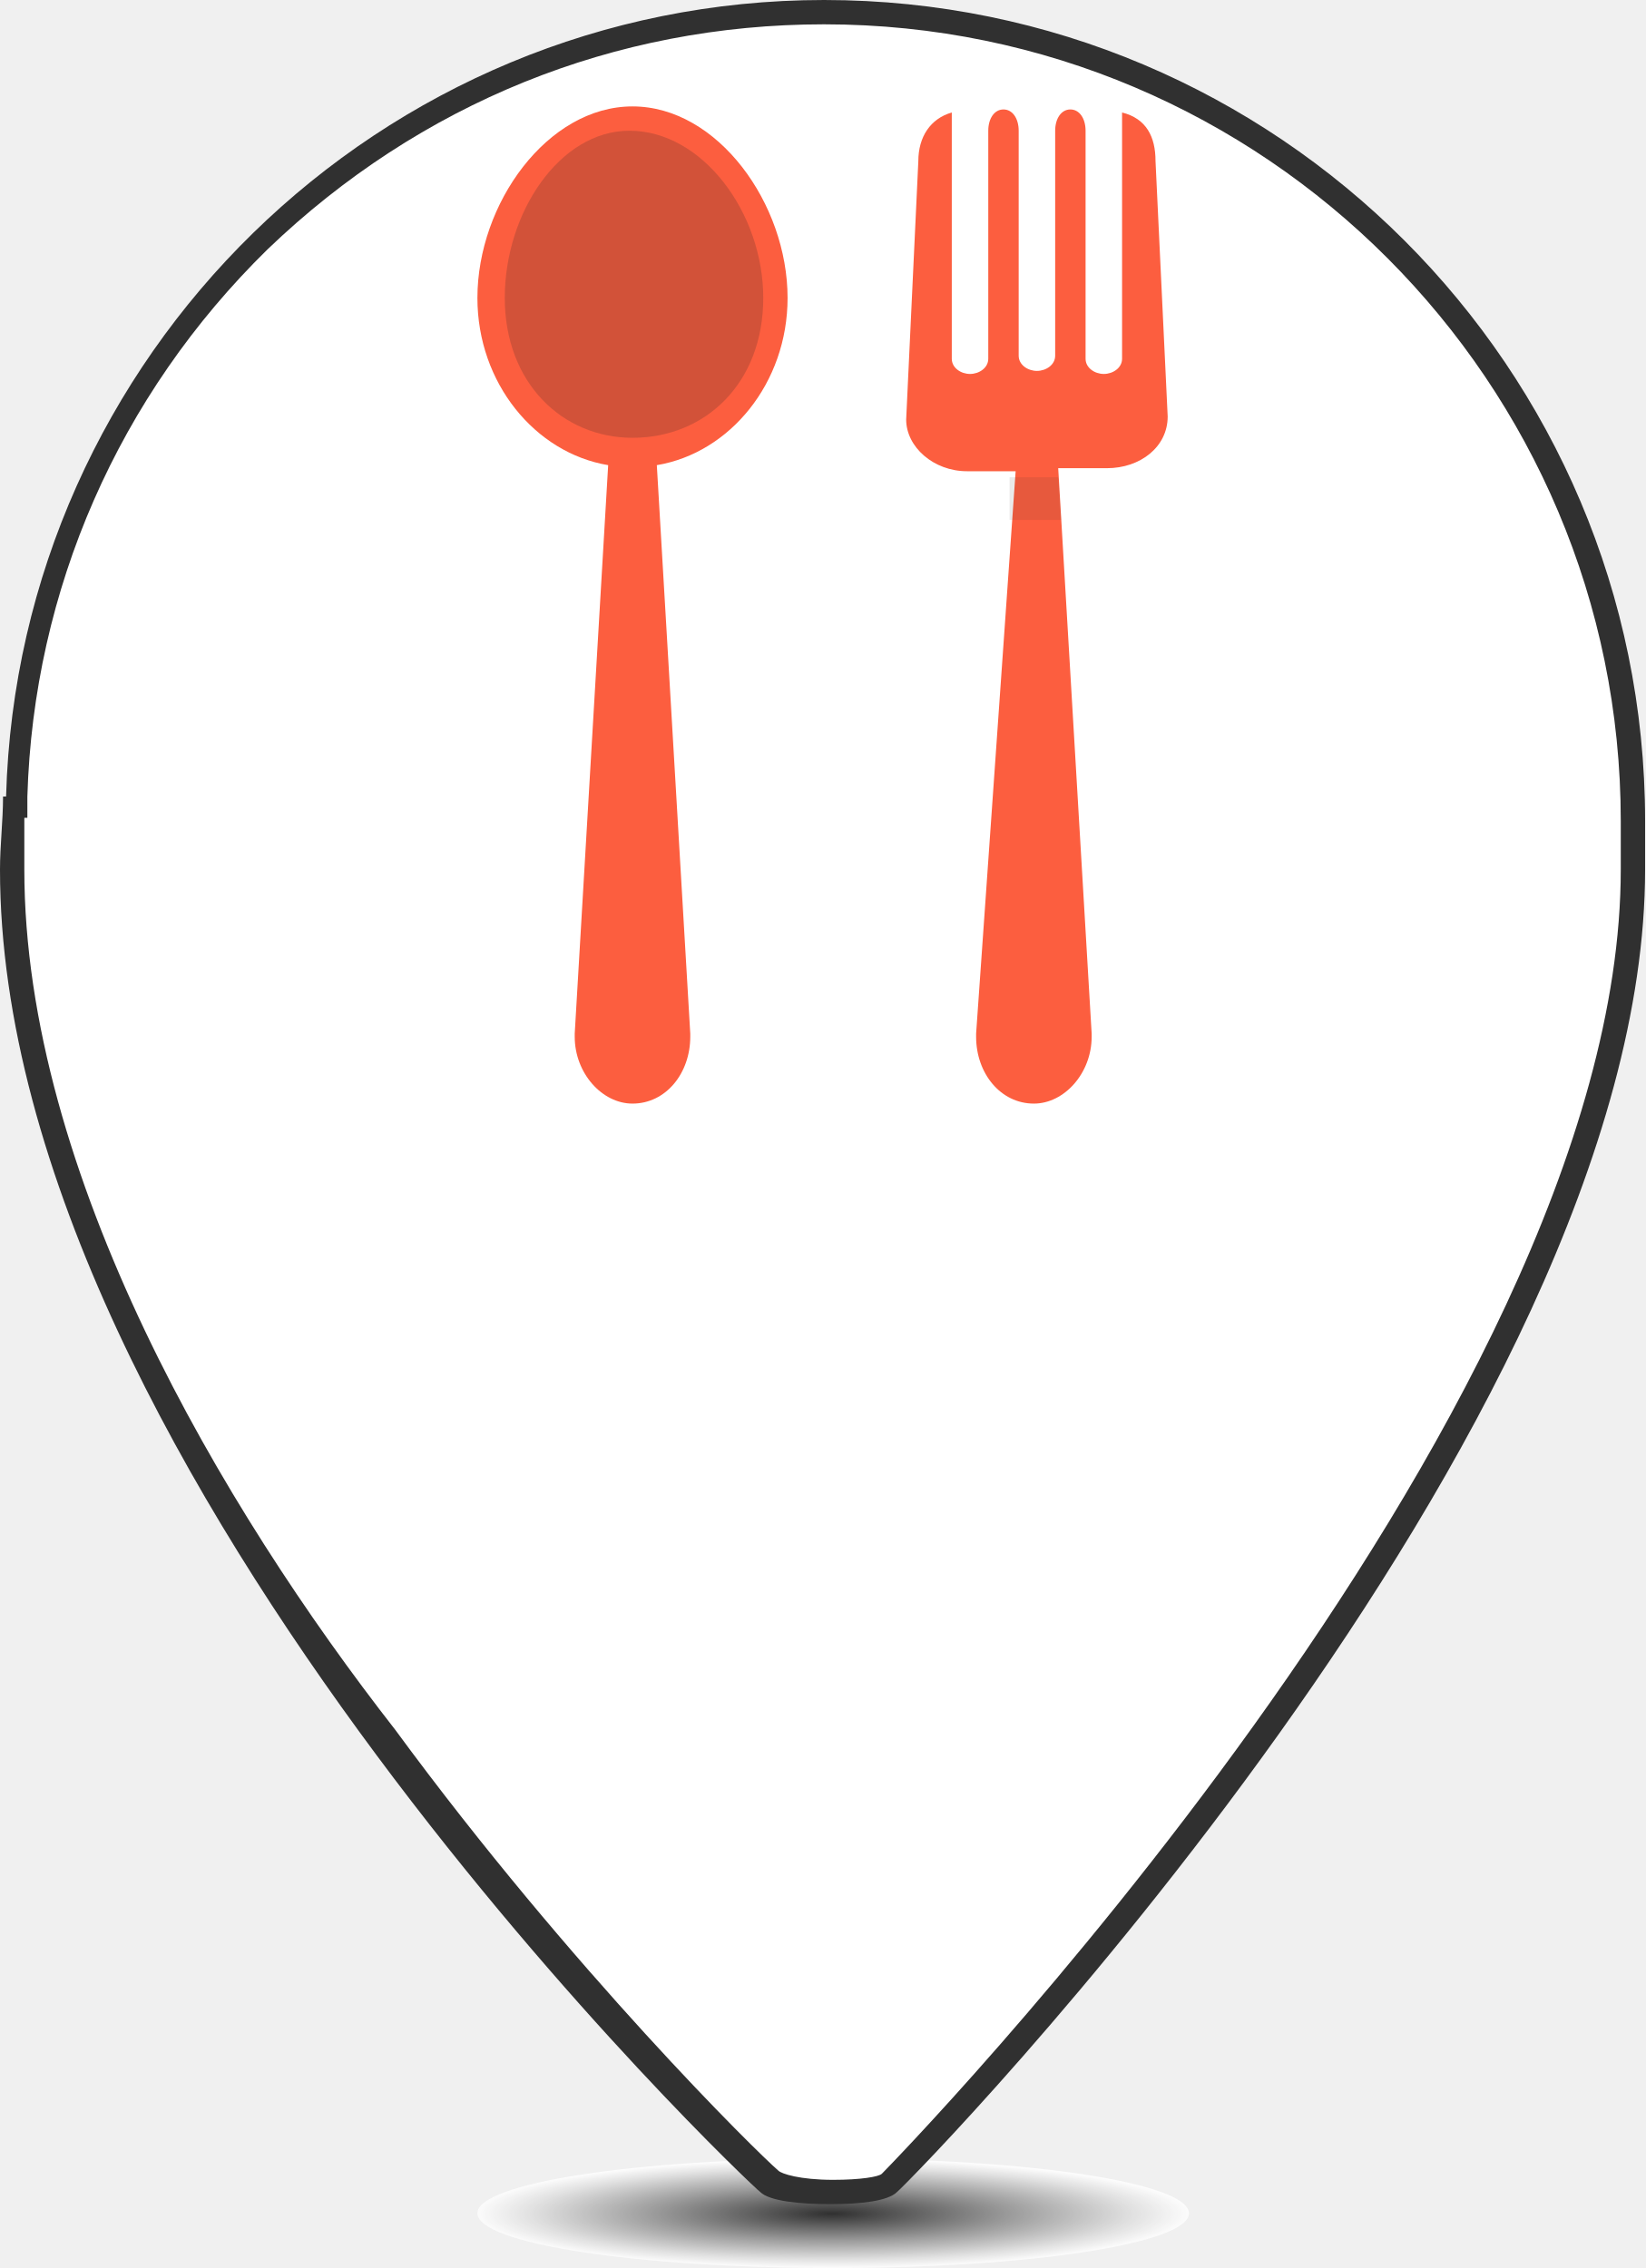
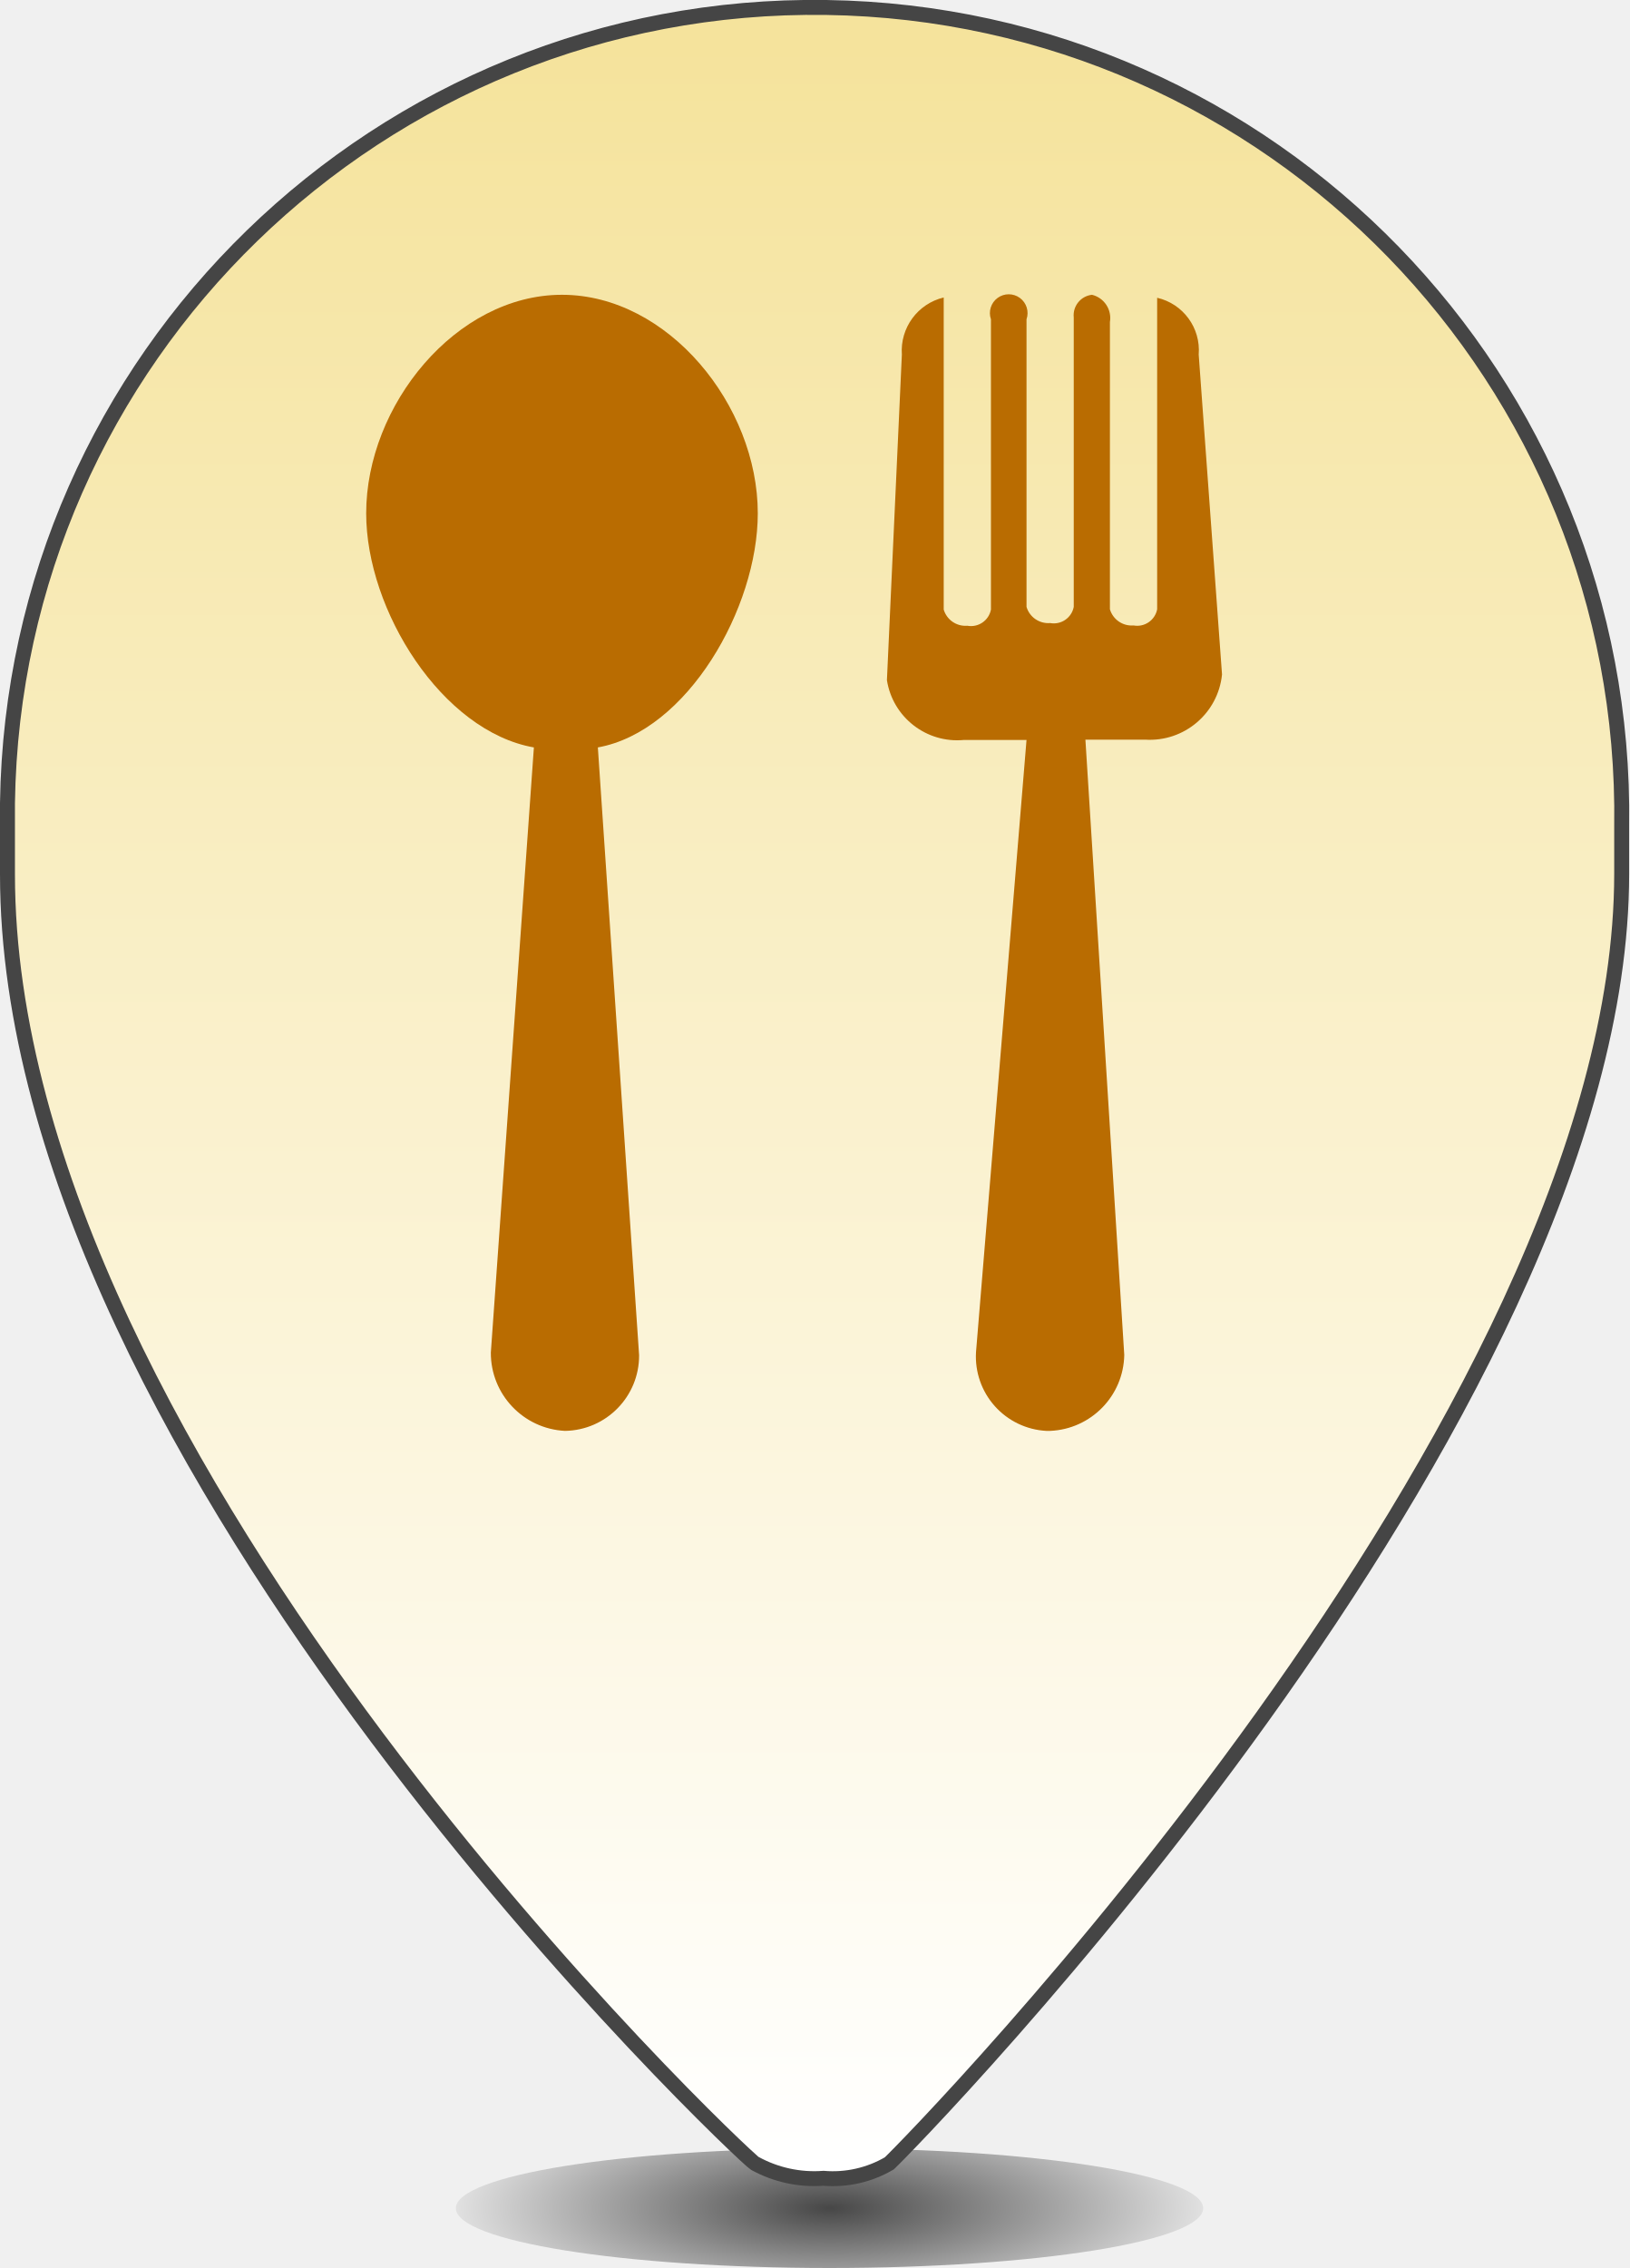
- <svg xmlns="http://www.w3.org/2000/svg" version="1.1" id="Layer_2" x="0px" y="0px" viewBox="0 0 54.1 74.6" style="enable-background:new 0 0 54.1 74.6;" xml:space="preserve">
-   <style type="text/css">
- 	.st0{opacity:0.8;fill:url(#SVGID_1_);enable-background:new    ;}
- 	.st1{fill:#FFFFFF;}
- 	.st2{fill:#303030;}
- 	.st3{fill:#FC5E3F;}
- 	.st4{opacity:0.1;}
- 	.st5{fill:#272425;}
- 	.st6{opacity:0.2;fill:#272425;enable-background:new    ;}
- </style>
-   <radialGradient id="SVGID_1_" cx="27.359" cy="-57.103" r="11.736" gradientTransform="matrix(1 0 0 0.1522 0 81.5054)" gradientUnits="userSpaceOnUse">
-     <stop offset="0" style="stop-color:#000000" />
-     <stop offset="0.499" style="stop-color:#868686" />
-     <stop offset="0.844" style="stop-color:#DDDDDD" />
-     <stop offset="1" style="stop-color:#FFFFFF" />
-   </radialGradient>
-   <ellipse class="st0" cx="27.4" cy="72.8" rx="11.7" ry="1.8" />
-   <g>
-     <g>
-       <path class="st1" d="M27.3,72.2c-1.1,0-1.9-0.2-2.1-0.4C25,71.6,0.4,48.4,0.4,28.6c0-0.4,0-0.8,0-1.2c0-0.3,0-0.6,0-0.8h0.1v-0.4    C1,12,12.9,0.4,27.1,0.4c14.7,0,26.6,11.9,26.6,26.6v1.6c0,18.4-24.2,43-24.5,43.2C29.1,72,28.5,72.2,27.3,72.2z" />
-       <path class="st2" d="M27.1,0.8c14.5,0,26.2,11.8,26.2,26.2v0.5v1.1c0,18.1-24.1,42.7-24.3,42.9l0,0l0,0c-0.1,0.1-0.7,0.2-1.6,0.2    c-1.1,0-1.7-0.2-1.8-0.3l0,0l0,0c-0.7-0.6-6.8-6.6-12.6-14.5C7.3,49.6,0.8,38.6,0.8,28.6c0-0.4,0-0.8,0-1.2c0-0.2,0-0.3,0-0.5h0.1    v-0.7c0.2-6.8,3-13.2,7.9-18C13.8,3.4,20.2,0.8,27.1,0.8 M27.1,0C12.5,0,0.6,11.7,0.2,26.2H0.1C0.1,27,0,27.8,0,28.6    c0,19.9,24.7,43.3,25,43.5c0.3,0.3,1.3,0.4,2.3,0.4s1.9-0.1,2.2-0.4c0.7-0.6,24.6-25.1,24.6-43.5c0-0.4,0-0.7,0-1.1    c0-0.2,0-0.3,0-0.5C54.1,12.1,42,0,27.1,0L27.1,0z" />
+ <svg xmlns="http://www.w3.org/2000/svg" id="Layer_1" data-name="Layer 1" viewBox="0 0 54.5 75.86">
+   <defs>
+     <style>.cls-1{fill:url(#radial-gradient);}.cls-2{stroke:#454545;stroke-width:0.5px;fill:url(#linear-gradient);}.cls-3{fill:#b96c01;}</style>
+     <radialGradient id="radial-gradient" cx="-98.11" cy="6.39" r="1.13" gradientTransform="translate(-56.84 -318.58) rotate(-90) scale(4 13.24)" gradientUnits="userSpaceOnUse">
+       <stop offset="0" stop-color="#474747" />
+       <stop offset="1" stop-color="#fff" />
+     </radialGradient>
+     <linearGradient id="linear-gradient" x1="-71.15" y1="1.8" x2="-71.15" y2="2.8" gradientTransform="translate(3869.25 -128.38) scale(54 72)" gradientUnits="userSpaceOnUse">
+       <stop offset="0" stop-color="#f5e39c" />
+       <stop offset="1" stop-color="#fff" />
+     </linearGradient>
+   </defs>
+   <g id="Page-1">
+     <g id="Food-tap">
+       <g id="list-icon-development-copy">
+         <ellipse id="Oval-3" class="cls-1" cx="27.75" cy="73.86" rx="12.5" ry="2" />
+         <path id="Shape" class="cls-2" d="M0.25,27v2.38c0,19.72,24.65,42.93,25,43.12a4.12,4.12,0,0,0,2.3.5,3.73,3.73,0,0,0,2.2-.5c0.64-.59,24.5-24.89,24.5-43.14V27.78A27,27,0,1,0,.25,27Z" transform="translate(0 -0.14)" />
+       </g>
+       <g id="Group">
+         <path id="Shape-2" class="cls-3" d="M40.1,12a1.8,1.8,0,0,0-1.39-1.9V20.52a0.68,0.68,0,0,1-.79.54,0.76,0.76,0,0,1-.79-0.54V10.91a0.8,0.8,0,0,0-.6-0.91,0.69,0.69,0,0,0-.61.76v9.68a0.68,0.68,0,0,1-.79.54,0.76,0.76,0,0,1-.79-0.54V10.82a0.63,0.63,0,1,0-1.19,0v9.71a0.68,0.68,0,0,1-.79.54,0.76,0.76,0,0,1-.79-0.54V10.09A1.83,1.83,0,0,0,30.17,12l-0.5,10.89a2.38,2.38,0,0,0,2.58,2h2.09L32.65,45.37A2.49,2.49,0,0,0,35,48h0.13a2.59,2.59,0,0,0,2.48-2.54l-1.3-20.58h2a2.43,2.43,0,0,0,2.57-2.18Z" transform="translate(0 -0.14)" />
+         <path id="Shape-3" class="cls-3" d="M25.35,17.31c0-3.61-3-7.31-6.55-7.31s-6.55,3.7-6.55,7.31c0,3.25,2.54,7.29,5.61,7.83L16.42,45.38A2.61,2.61,0,0,0,18.9,48a2.52,2.52,0,0,0,2.48-2.53L20,25.14C23,24.6,25.35,20.47,25.35,17.31Z" transform="translate(0 -0.14)" />
+       </g>
    </g>
  </g>
-   <g>
-     <g>
-       <g>
-         <path class="st3" d="M38,5.3c0-0.8-0.3-1.4-1.1-1.6v8.1c0,0.3-0.3,0.5-0.6,0.5s-0.6-0.2-0.6-0.5V4.4c0,0,0,0,0-0.1     c0-0.4-0.2-0.7-0.5-0.7s-0.5,0.3-0.5,0.7l0,0l0,0v7.4c0,0.3-0.3,0.5-0.6,0.5l0,0l0,0l0,0l0,0c-0.3,0-0.6-0.2-0.6-0.5V4.3l0,0l0,0     c0-0.4-0.2-0.7-0.5-0.7s-0.5,0.3-0.5,0.7c0,0,0,0,0,0.1v7.4c0,0.3-0.3,0.5-0.6,0.5c-0.3,0-0.6-0.2-0.6-0.5V3.7     c-0.7,0.2-1.1,0.8-1.1,1.6l-0.4,8.5c0,0.9,0.9,1.7,2,1.7h1.6L32.1,34l0,0v0.1c0,1.2,0.8,2.2,1.9,2.2l0,0l0,0l0,0l0,0     c1,0,1.9-1,1.9-2.2V34l0,0l-1.1-18.6h1.6c1.1,0,2-0.7,2-1.7L38,5.3z" />
-       </g>
-       <g class="st4">
-         <polygon class="st5" points="33.2,15.7 34.8,15.7 34.9,17.1 33.2,17.1    " />
-       </g>
-     </g>
-     <g>
-       <path class="st3" d="M25.9,9.8c0-3.1-2.3-6.3-5.1-6.3s-5.1,3.2-5.1,6.3c0,2.8,1.9,5.1,4.3,5.5L18.9,34l0,0v0.1    c0,1.2,0.9,2.2,1.9,2.2c1.1,0,1.9-1,1.9-2.2V34l0,0l-1.1-18.7C24,14.9,25.9,12.6,25.9,9.8z" />
-     </g>
-     <path class="st6" d="M25.1,9.8c0,2.8-1.9,4.6-4.3,4.6c-2.3,0-4.2-1.8-4.2-4.6s1.8-5.5,4.1-5.5C23.1,4.3,25.1,7,25.1,9.8z" />
-   </g>
</svg>
